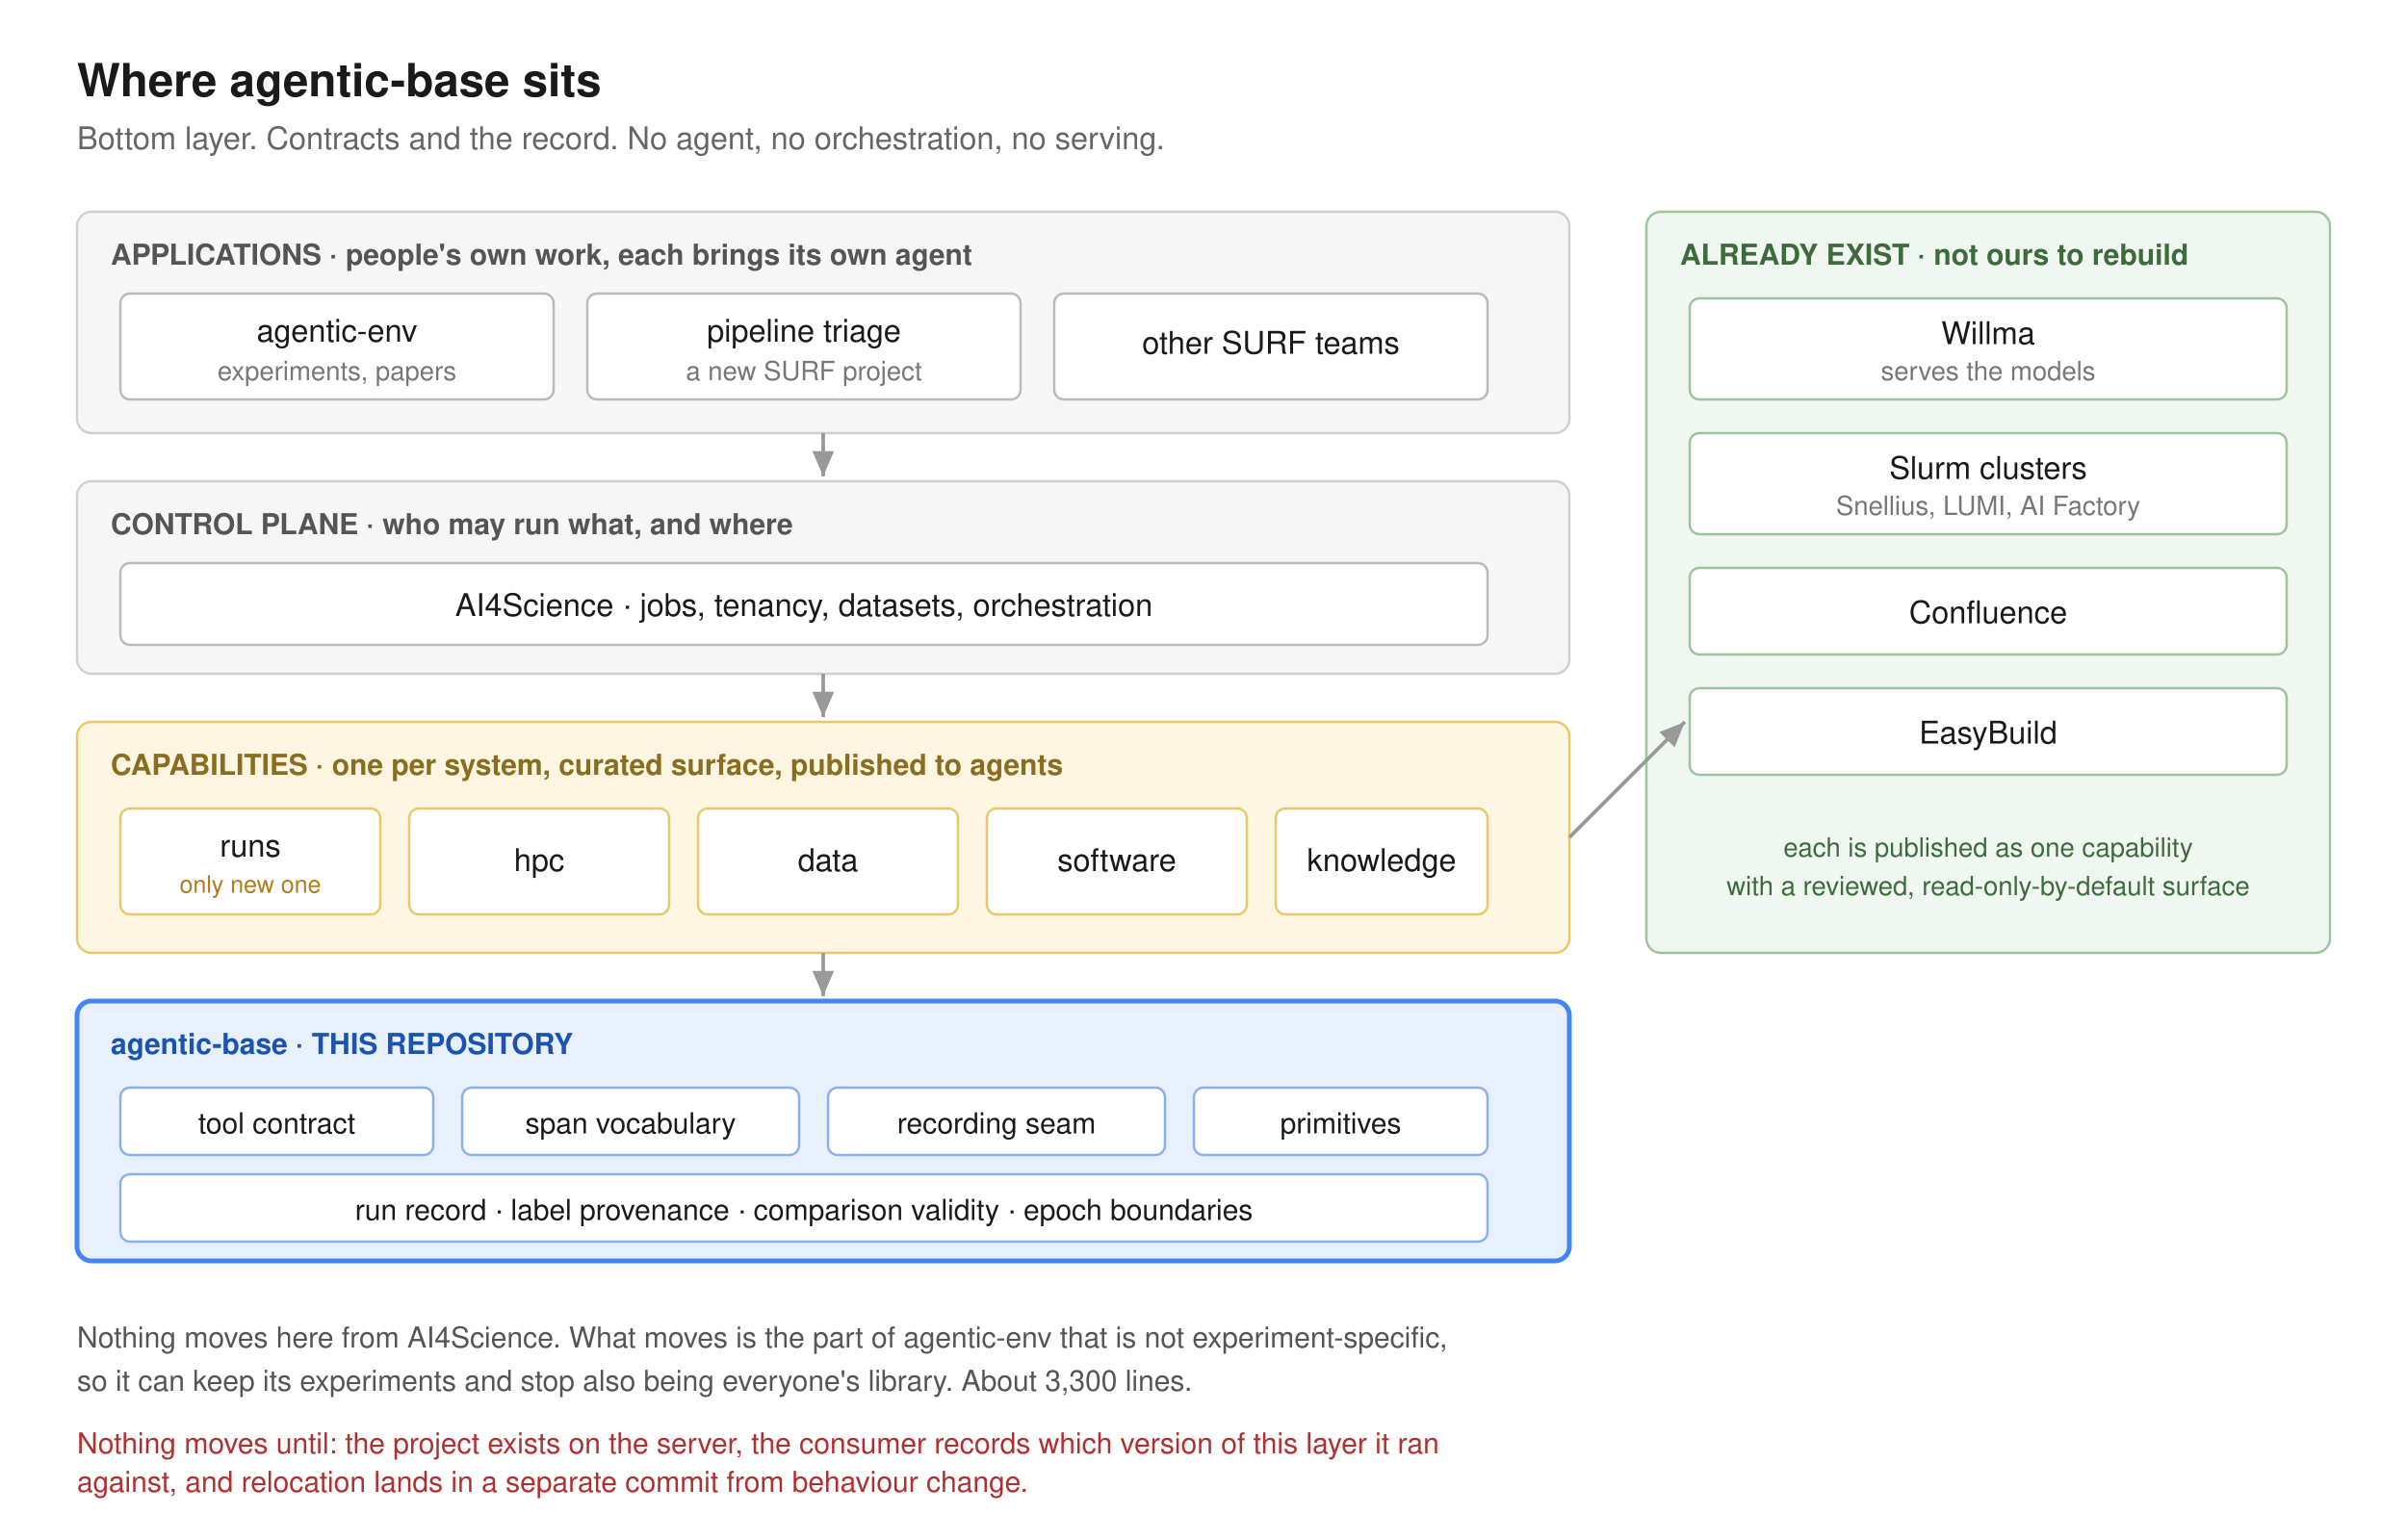
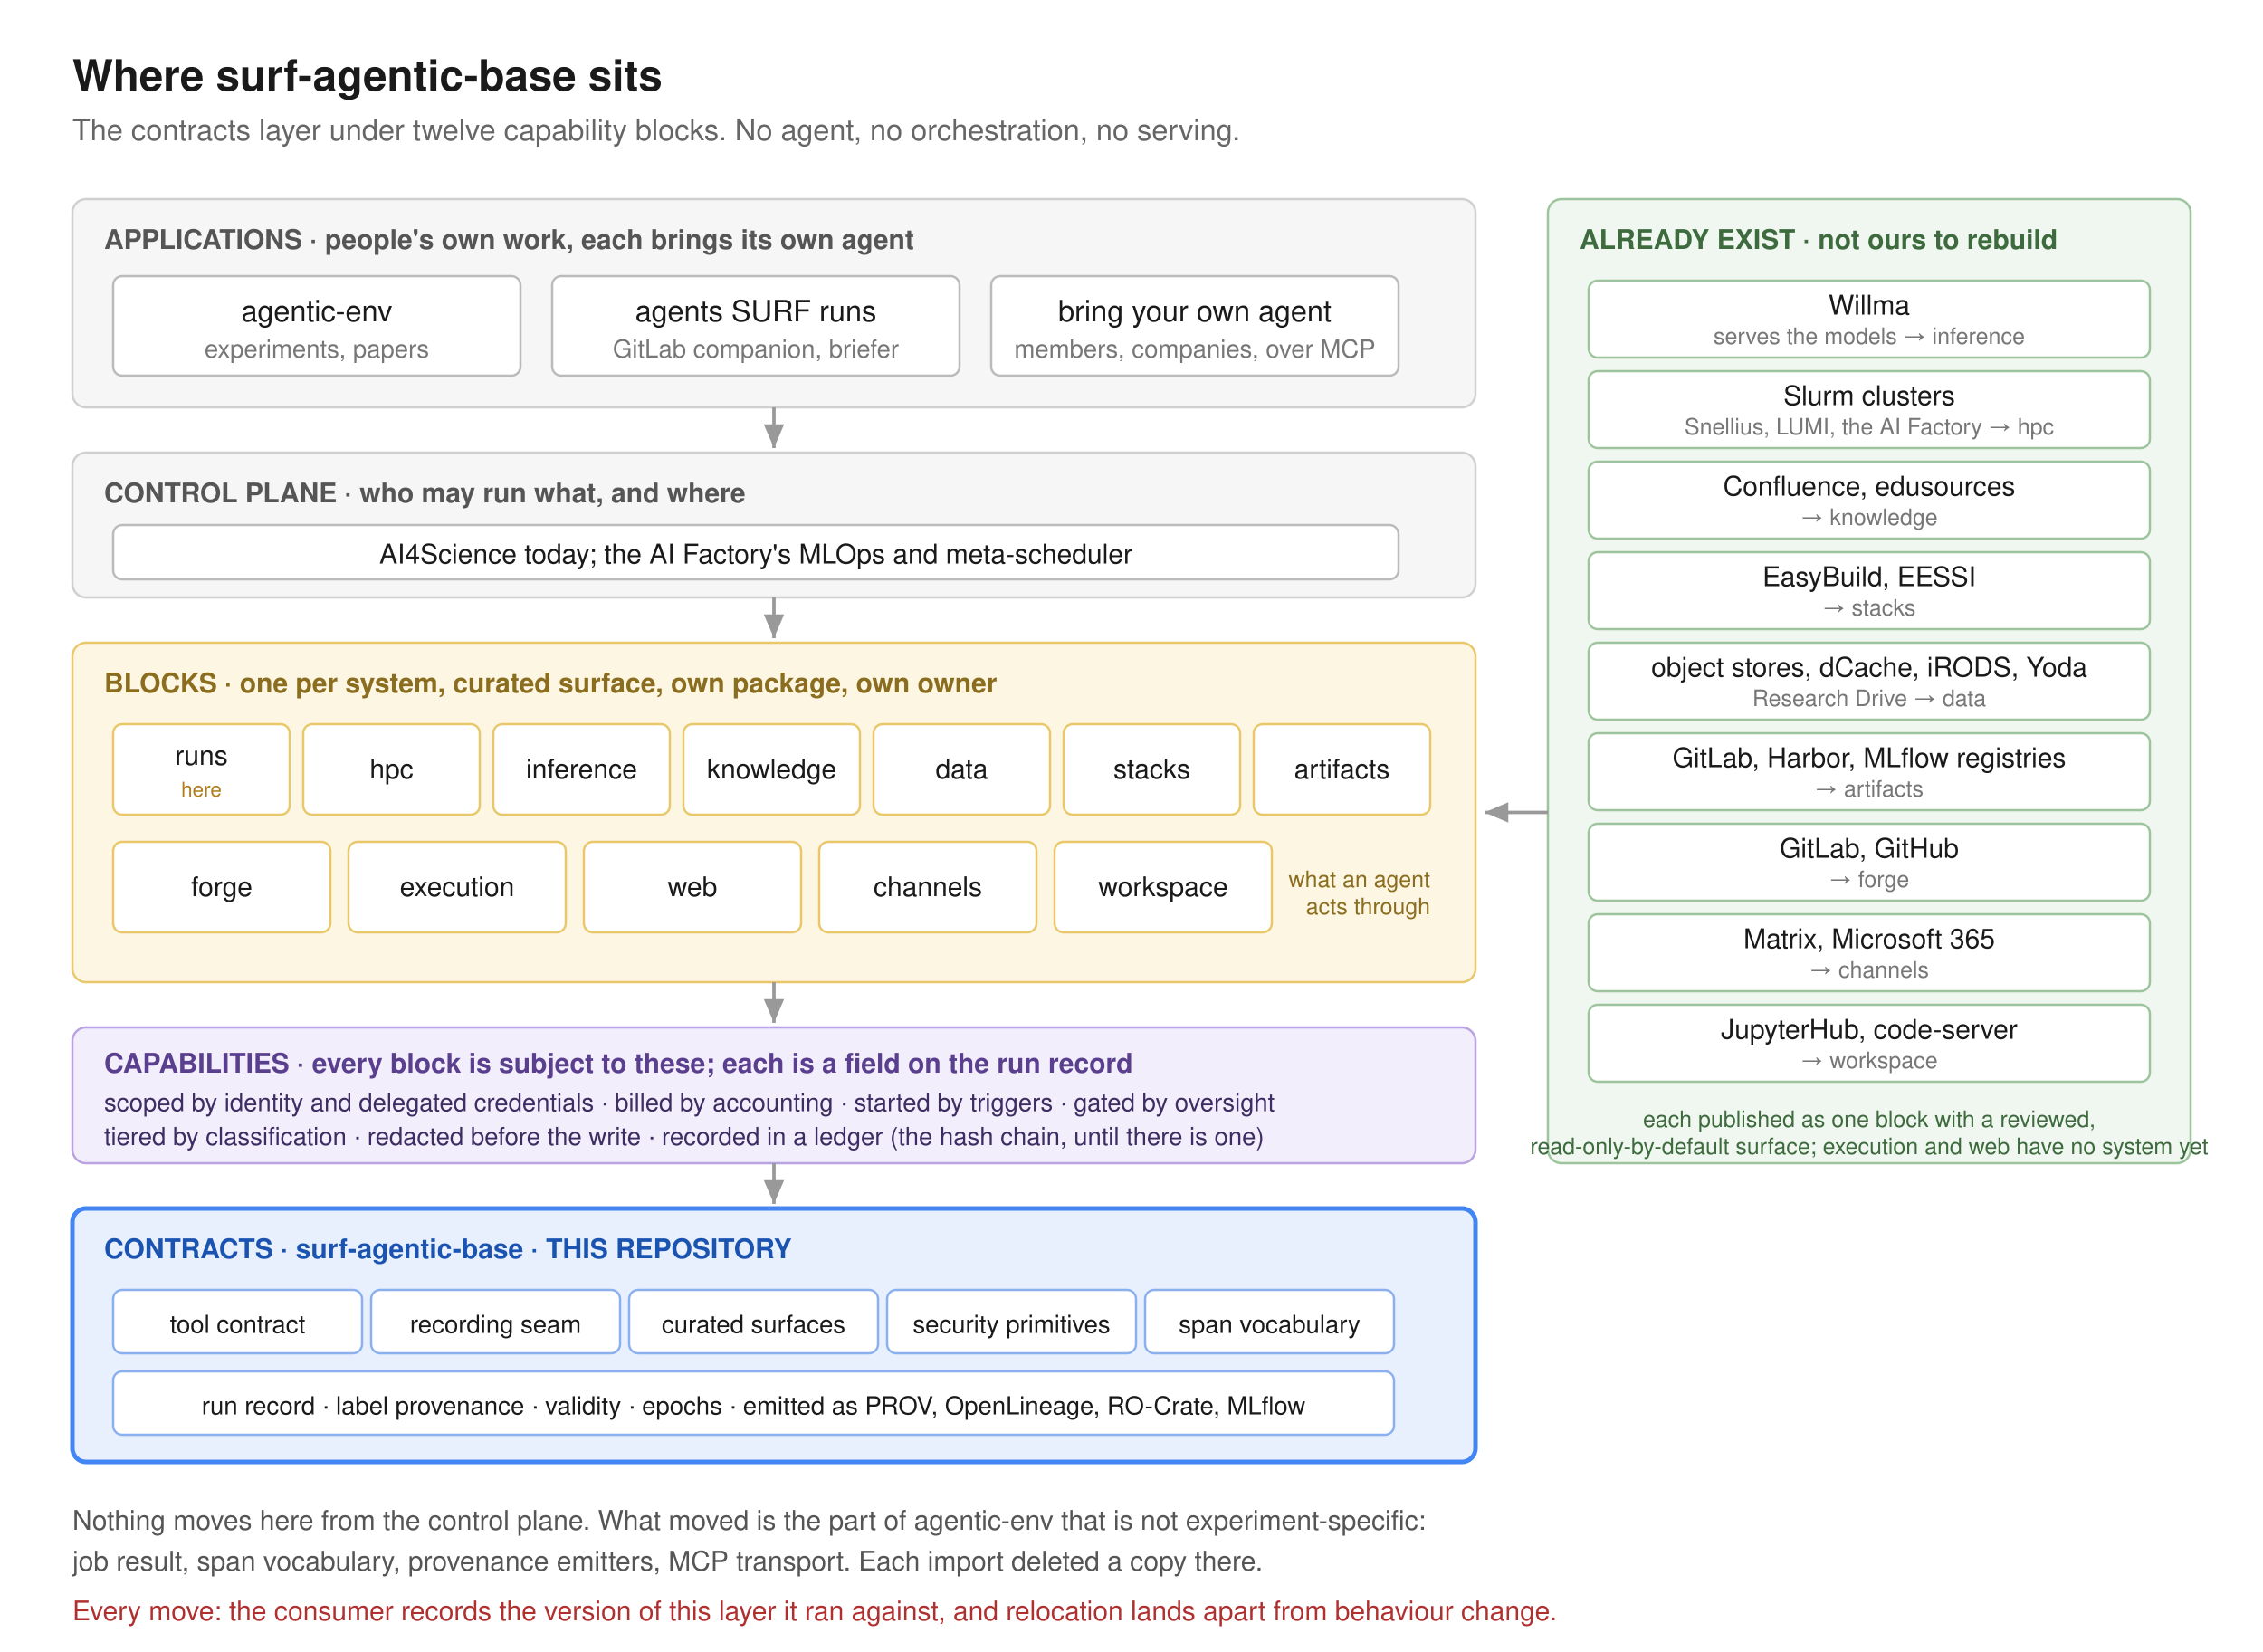
- <svg xmlns="http://www.w3.org/2000/svg" width="1000" height="640" viewBox="0 0 1000 640" font-family="Helvetica, Arial, sans-serif">
-   <rect width="1000" height="640" fill="#ffffff" />
-   <text x="32" y="40" font-size="19" font-weight="600" fill="#1a1a1a">Where agentic-base sits</text>
-   <text x="32" y="62" font-size="13" fill="#666">Bottom layer. Contracts and the record. No agent, no orchestration, no serving.</text>
+ <svg xmlns="http://www.w3.org/2000/svg" width="1000" height="730" viewBox="0 0 1000 730" font-family="Helvetica, Arial, sans-serif">
+   <rect width="1000" height="730" fill="#ffffff" />
+   <text x="32" y="40" font-size="19" font-weight="600" fill="#1a1a1a">Where surf-agentic-base sits</text>
+   <text x="32" y="62" font-size="13" fill="#666">The contracts layer under twelve capability blocks. No agent, no orchestration, no serving.</text>
  <rect x="32" y="88" width="620" height="92" rx="6" fill="#f6f6f6" stroke="#d0d0d0" />
  <text x="46" y="110" font-size="12" font-weight="600" fill="#555">APPLICATIONS · people's own work, each brings its own agent</text>
  <rect x="50" y="122" width="180" height="44" rx="4" fill="#ffffff" stroke="#bbb" />
  <text x="140" y="142" font-size="13" text-anchor="middle" fill="#1a1a1a">agentic-env</text>
  <text x="140" y="158" font-size="11" text-anchor="middle" fill="#777">experiments, papers</text>
  <rect x="244" y="122" width="180" height="44" rx="4" fill="#ffffff" stroke="#bbb" />
-   <text x="334" y="142" font-size="13" text-anchor="middle" fill="#1a1a1a">pipeline triage</text>
-   <text x="334" y="158" font-size="11" text-anchor="middle" fill="#777">a new SURF project</text>
+   <text x="334" y="142" font-size="13" text-anchor="middle" fill="#1a1a1a">agents SURF runs</text>
+   <text x="334" y="158" font-size="11" text-anchor="middle" fill="#777">GitLab companion, briefer</text>
  <rect x="438" y="122" width="180" height="44" rx="4" fill="#ffffff" stroke="#bbb" />
-   <text x="528" y="147" font-size="13" text-anchor="middle" fill="#1a1a1a">other SURF teams</text>
-   <rect x="32" y="200" width="620" height="80" rx="6" fill="#f6f6f6" stroke="#d0d0d0" />
+   <text x="528" y="142" font-size="13" text-anchor="middle" fill="#1a1a1a">bring your own agent</text>
+   <text x="528" y="158" font-size="11" text-anchor="middle" fill="#777">members, companies, over MCP</text>
+   <rect x="32" y="200" width="620" height="64" rx="6" fill="#f6f6f6" stroke="#d0d0d0" />
  <text x="46" y="222" font-size="12" font-weight="600" fill="#555">CONTROL PLANE · who may run what, and where</text>
-   <rect x="50" y="234" width="568" height="34" rx="4" fill="#ffffff" stroke="#bbb" />
-   <text x="334" y="256" font-size="13" text-anchor="middle" fill="#1a1a1a">AI4Science · jobs, tenancy, datasets, orchestration</text>
-   <rect x="32" y="300" width="620" height="96" rx="6" fill="#fdf6e3" stroke="#e8c86a" />
-   <text x="46" y="322" font-size="12" font-weight="600" fill="#8a6d1f">CAPABILITIES · one per system, curated surface, published to agents</text>
-   <rect x="50" y="336" width="108" height="44" rx="4" fill="#ffffff" stroke="#e8c86a" />
-   <text x="104" y="356" font-size="13" text-anchor="middle" fill="#1a1a1a">runs</text>
-   <text x="104" y="371" font-size="10" text-anchor="middle" fill="#b07d1a">only new one</text>
-   <rect x="170" y="336" width="108" height="44" rx="4" fill="#ffffff" stroke="#e8c86a" />
-   <text x="224" y="362" font-size="13" text-anchor="middle" fill="#1a1a1a">hpc</text>
-   <rect x="290" y="336" width="108" height="44" rx="4" fill="#ffffff" stroke="#e8c86a" />
-   <text x="344" y="362" font-size="13" text-anchor="middle" fill="#1a1a1a">data</text>
-   <rect x="410" y="336" width="108" height="44" rx="4" fill="#ffffff" stroke="#e8c86a" />
-   <text x="464" y="362" font-size="13" text-anchor="middle" fill="#1a1a1a">software</text>
-   <rect x="530" y="336" width="88" height="44" rx="4" fill="#ffffff" stroke="#e8c86a" />
-   <text x="574" y="362" font-size="13" text-anchor="middle" fill="#1a1a1a">knowledge</text>
-   <rect x="32" y="416" width="620" height="108" rx="6" fill="#e8f0fe" stroke="#4285f4" stroke-width="2" />
-   <text x="46" y="438" font-size="12" font-weight="600" fill="#1a53b0">agentic-base · THIS REPOSITORY</text>
-   <rect x="50" y="452" width="130" height="28" rx="4" fill="#ffffff" stroke="#8ab0f0" />
-   <text x="115" y="471" font-size="12" text-anchor="middle" fill="#1a1a1a">tool contract</text>
-   <rect x="192" y="452" width="140" height="28" rx="4" fill="#ffffff" stroke="#8ab0f0" />
-   <text x="262" y="471" font-size="12" text-anchor="middle" fill="#1a1a1a">span vocabulary</text>
-   <rect x="344" y="452" width="140" height="28" rx="4" fill="#ffffff" stroke="#8ab0f0" />
-   <text x="414" y="471" font-size="12" text-anchor="middle" fill="#1a1a1a">recording seam</text>
-   <rect x="496" y="452" width="122" height="28" rx="4" fill="#ffffff" stroke="#8ab0f0" />
-   <text x="557" y="471" font-size="12" text-anchor="middle" fill="#1a1a1a">primitives</text>
-   <rect x="50" y="488" width="568" height="28" rx="4" fill="#ffffff" stroke="#8ab0f0" />
-   <text x="334" y="507" font-size="12" text-anchor="middle" fill="#1a1a1a">run record · label provenance · comparison validity · epoch boundaries</text>
-   <rect x="684" y="88" width="284" height="308" rx="6" fill="#f0f7f0" stroke="#9dc49d" />
+   <rect x="50" y="232" width="568" height="24" rx="4" fill="#ffffff" stroke="#bbb" />
+   <text x="334" y="249" font-size="12" text-anchor="middle" fill="#1a1a1a">AI4Science today; the AI Factory's MLOps and meta-scheduler</text>
+   <rect x="32" y="284" width="620" height="150" rx="6" fill="#fdf6e3" stroke="#e8c86a" />
+   <text x="46" y="306" font-size="12" font-weight="600" fill="#8a6d1f">BLOCKS · one per system, curated surface, own package, own owner</text>
+   <rect x="50" y="320" width="78" height="40" rx="4" fill="#ffffff" stroke="#e8c86a" />
+   <text x="89" y="338" font-size="12" text-anchor="middle" fill="#1a1a1a">runs</text>
+   <text x="89" y="352" font-size="9" text-anchor="middle" fill="#b07d1a">here</text>
+   <rect x="134" y="320" width="78" height="40" rx="4" fill="#ffffff" stroke="#e8c86a" />
+   <text x="173" y="344" font-size="12" text-anchor="middle" fill="#1a1a1a">hpc</text>
+   <rect x="218" y="320" width="78" height="40" rx="4" fill="#ffffff" stroke="#e8c86a" />
+   <text x="257" y="344" font-size="12" text-anchor="middle" fill="#1a1a1a">inference</text>
+   <rect x="302" y="320" width="78" height="40" rx="4" fill="#ffffff" stroke="#e8c86a" />
+   <text x="341" y="344" font-size="12" text-anchor="middle" fill="#1a1a1a">knowledge</text>
+   <rect x="386" y="320" width="78" height="40" rx="4" fill="#ffffff" stroke="#e8c86a" />
+   <text x="425" y="344" font-size="12" text-anchor="middle" fill="#1a1a1a">data</text>
+   <rect x="470" y="320" width="78" height="40" rx="4" fill="#ffffff" stroke="#e8c86a" />
+   <text x="509" y="344" font-size="12" text-anchor="middle" fill="#1a1a1a">stacks</text>
+   <rect x="554" y="320" width="78" height="40" rx="4" fill="#ffffff" stroke="#e8c86a" />
+   <text x="593" y="344" font-size="12" text-anchor="middle" fill="#1a1a1a">artifacts</text>
+   <rect x="50" y="372" width="96" height="40" rx="4" fill="#ffffff" stroke="#e8c86a" />
+   <text x="98" y="396" font-size="12" text-anchor="middle" fill="#1a1a1a">forge</text>
+   <rect x="154" y="372" width="96" height="40" rx="4" fill="#ffffff" stroke="#e8c86a" />
+   <text x="202" y="396" font-size="12" text-anchor="middle" fill="#1a1a1a">execution</text>
+   <rect x="258" y="372" width="96" height="40" rx="4" fill="#ffffff" stroke="#e8c86a" />
+   <text x="306" y="396" font-size="12" text-anchor="middle" fill="#1a1a1a">web</text>
+   <rect x="362" y="372" width="96" height="40" rx="4" fill="#ffffff" stroke="#e8c86a" />
+   <text x="410" y="396" font-size="12" text-anchor="middle" fill="#1a1a1a">channels</text>
+   <rect x="466" y="372" width="96" height="40" rx="4" fill="#ffffff" stroke="#e8c86a" />
+   <text x="514" y="396" font-size="12" text-anchor="middle" fill="#1a1a1a">workspace</text>
+   <text x="632" y="392" font-size="10" text-anchor="end" fill="#8a6d1f">what an agent</text>
+   <text x="632" y="404" font-size="10" text-anchor="end" fill="#8a6d1f">acts through</text>
+   <rect x="32" y="454" width="620" height="60" rx="6" fill="#f3eefb" stroke="#b9a3e0" />
+   <text x="46" y="474" font-size="12" font-weight="600" fill="#5a3f8f">CAPABILITIES · every block is subject to these; each is a field on the run record</text>
+   <text x="46" y="491" font-size="11" fill="#3d2d63">scoped by identity and delegated credentials · billed by accounting · started by triggers · gated by oversight</text>
+   <text x="46" y="506" font-size="11" fill="#3d2d63">tiered by classification · redacted before the write · recorded in a ledger (the hash chain, until there is one)</text>
+   <rect x="32" y="534" width="620" height="112" rx="6" fill="#e8f0fe" stroke="#4285f4" stroke-width="2" />
+   <text x="46" y="556" font-size="12" font-weight="600" fill="#1a53b0">CONTRACTS · surf-agentic-base · THIS REPOSITORY</text>
+   <rect x="50" y="570" width="110" height="28" rx="4" fill="#ffffff" stroke="#8ab0f0" />
+   <text x="105" y="589" font-size="11" text-anchor="middle" fill="#1a1a1a">tool contract</text>
+   <rect x="164" y="570" width="110" height="28" rx="4" fill="#ffffff" stroke="#8ab0f0" />
+   <text x="219" y="589" font-size="11" text-anchor="middle" fill="#1a1a1a">recording seam</text>
+   <rect x="278" y="570" width="110" height="28" rx="4" fill="#ffffff" stroke="#8ab0f0" />
+   <text x="333" y="589" font-size="11" text-anchor="middle" fill="#1a1a1a">curated surfaces</text>
+   <rect x="392" y="570" width="110" height="28" rx="4" fill="#ffffff" stroke="#8ab0f0" />
+   <text x="447" y="589" font-size="11" text-anchor="middle" fill="#1a1a1a">security primitives</text>
+   <rect x="506" y="570" width="110" height="28" rx="4" fill="#ffffff" stroke="#8ab0f0" />
+   <text x="561" y="589" font-size="11" text-anchor="middle" fill="#1a1a1a">span vocabulary</text>
+   <rect x="50" y="606" width="566" height="28" rx="4" fill="#ffffff" stroke="#8ab0f0" />
+   <text x="333" y="625" font-size="11" text-anchor="middle" fill="#1a1a1a">run record · label provenance · validity · epochs · emitted as PROV, OpenLineage, RO-Crate, MLflow</text>
+   <rect x="684" y="88" width="284" height="426" rx="6" fill="#f0f7f0" stroke="#9dc49d" />
  <text x="698" y="110" font-size="12" font-weight="600" fill="#3d6b3d">ALREADY EXIST · not ours to rebuild</text>
-   <rect x="702" y="124" width="248" height="42" rx="4" fill="#ffffff" stroke="#9dc49d" />
-   <text x="826" y="143" font-size="13" text-anchor="middle" fill="#1a1a1a">Willma</text>
-   <text x="826" y="158" font-size="11" text-anchor="middle" fill="#777">serves the models</text>
-   <rect x="702" y="180" width="248" height="42" rx="4" fill="#ffffff" stroke="#9dc49d" />
-   <text x="826" y="199" font-size="13" text-anchor="middle" fill="#1a1a1a">Slurm clusters</text>
-   <text x="826" y="214" font-size="11" text-anchor="middle" fill="#777">Snellius, LUMI, AI Factory</text>
-   <rect x="702" y="236" width="248" height="36" rx="4" fill="#ffffff" stroke="#9dc49d" />
-   <text x="826" y="259" font-size="13" text-anchor="middle" fill="#1a1a1a">Confluence</text>
-   <rect x="702" y="286" width="248" height="36" rx="4" fill="#ffffff" stroke="#9dc49d" />
-   <text x="826" y="309" font-size="13" text-anchor="middle" fill="#1a1a1a">EasyBuild</text>
-   <text x="826" y="356" font-size="11" text-anchor="middle" fill="#3d6b3d">each is published as one capability</text>
-   <text x="826" y="372" font-size="11" text-anchor="middle" fill="#3d6b3d">with a reviewed, read-only-by-default surface</text>
+   <rect x="702" y="124" width="248" height="34" rx="4" fill="#ffffff" stroke="#9dc49d" />
+   <text x="826" y="139" font-size="12" text-anchor="middle" fill="#1a1a1a">Willma</text>
+   <text x="826" y="152" font-size="10" text-anchor="middle" fill="#777">serves the models → inference</text>
+   <rect x="702" y="164" width="248" height="34" rx="4" fill="#ffffff" stroke="#9dc49d" />
+   <text x="826" y="179" font-size="12" text-anchor="middle" fill="#1a1a1a">Slurm clusters</text>
+   <text x="826" y="192" font-size="10" text-anchor="middle" fill="#777">Snellius, LUMI, the AI Factory → hpc</text>
+   <rect x="702" y="204" width="248" height="34" rx="4" fill="#ffffff" stroke="#9dc49d" />
+   <text x="826" y="219" font-size="12" text-anchor="middle" fill="#1a1a1a">Confluence, edusources</text>
+   <text x="826" y="232" font-size="10" text-anchor="middle" fill="#777">→ knowledge</text>
+   <rect x="702" y="244" width="248" height="34" rx="4" fill="#ffffff" stroke="#9dc49d" />
+   <text x="826" y="259" font-size="12" text-anchor="middle" fill="#1a1a1a">EasyBuild, EESSI</text>
+   <text x="826" y="272" font-size="10" text-anchor="middle" fill="#777">→ stacks</text>
+   <rect x="702" y="284" width="248" height="34" rx="4" fill="#ffffff" stroke="#9dc49d" />
+   <text x="826" y="299" font-size="12" text-anchor="middle" fill="#1a1a1a">object stores, dCache, iRODS, Yoda</text>
+   <text x="826" y="312" font-size="10" text-anchor="middle" fill="#777">Research Drive → data</text>
+   <rect x="702" y="324" width="248" height="34" rx="4" fill="#ffffff" stroke="#9dc49d" />
+   <text x="826" y="339" font-size="12" text-anchor="middle" fill="#1a1a1a">GitLab, Harbor, MLflow registries</text>
+   <text x="826" y="352" font-size="10" text-anchor="middle" fill="#777">→ artifacts</text>
+   <rect x="702" y="364" width="248" height="34" rx="4" fill="#ffffff" stroke="#9dc49d" />
+   <text x="826" y="379" font-size="12" text-anchor="middle" fill="#1a1a1a">GitLab, GitHub</text>
+   <text x="826" y="392" font-size="10" text-anchor="middle" fill="#777">→ forge</text>
+   <rect x="702" y="404" width="248" height="34" rx="4" fill="#ffffff" stroke="#9dc49d" />
+   <text x="826" y="419" font-size="12" text-anchor="middle" fill="#1a1a1a">Matrix, Microsoft 365</text>
+   <text x="826" y="432" font-size="10" text-anchor="middle" fill="#777">→ channels</text>
+   <rect x="702" y="444" width="248" height="34" rx="4" fill="#ffffff" stroke="#9dc49d" />
+   <text x="826" y="459" font-size="12" text-anchor="middle" fill="#1a1a1a">JupyterHub, code-server</text>
+   <text x="826" y="472" font-size="10" text-anchor="middle" fill="#777">→ workspace</text>
+   <text x="826" y="498" font-size="10" text-anchor="middle" fill="#3d6b3d">each published as one block with a reviewed,</text>
+   <text x="826" y="510" font-size="10" text-anchor="middle" fill="#3d6b3d">read-only-by-default surface; execution and web have no system yet</text>
  <defs>
    <marker id="a" markerWidth="9" markerHeight="9" refX="7" refY="3" orient="auto">
      <path d="M0,0 L0,6 L7,3 z" fill="#999" />
    </marker>
  </defs>
  <line x1="342" y1="180" x2="342" y2="198" stroke="#999" stroke-width="1.5" marker-end="url(#a)" />
-   <line x1="342" y1="280" x2="342" y2="298" stroke="#999" stroke-width="1.5" marker-end="url(#a)" />
-   <line x1="342" y1="396" x2="342" y2="414" stroke="#999" stroke-width="1.5" marker-end="url(#a)" />
-   <line x1="652" y1="348" x2="700" y2="300" stroke="#999" stroke-width="1.5" marker-end="url(#a)" />
-   <text x="32" y="560" font-size="12" fill="#555">Nothing moves here from AI4Science. What moves is the part of agentic-env that is not experiment-specific,</text>
-   <text x="32" y="578" font-size="12" fill="#555">so it can keep its experiments and stop also being everyone's library. About 3,300 lines.</text>
-   <text x="32" y="604" font-size="12" fill="#b03030">Nothing moves until: the project exists on the server, the consumer records which version of this layer it ran</text>
-   <text x="32" y="620" font-size="12" fill="#b03030">against, and relocation lands in a separate commit from behaviour change.</text>
+   <line x1="342" y1="264" x2="342" y2="282" stroke="#999" stroke-width="1.5" marker-end="url(#a)" />
+   <line x1="342" y1="434" x2="342" y2="452" stroke="#999" stroke-width="1.5" marker-end="url(#a)" />
+   <line x1="342" y1="514" x2="342" y2="532" stroke="#999" stroke-width="1.5" marker-end="url(#a)" />
+   <line x1="684" y1="359" x2="656" y2="359" stroke="#999" stroke-width="1.5" marker-end="url(#a)" />
+   <text x="32" y="676" font-size="12" fill="#555">Nothing moves here from the control plane. What moved is the part of agentic-env that is not experiment-specific:</text>
+   <text x="32" y="694" font-size="12" fill="#555">job result, span vocabulary, provenance emitters, MCP transport. Each import deleted a copy there.</text>
+   <text x="32" y="716" font-size="12" fill="#b03030">Every move: the consumer records the version of this layer it ran against, and relocation lands apart from behaviour change.</text>
</svg>
